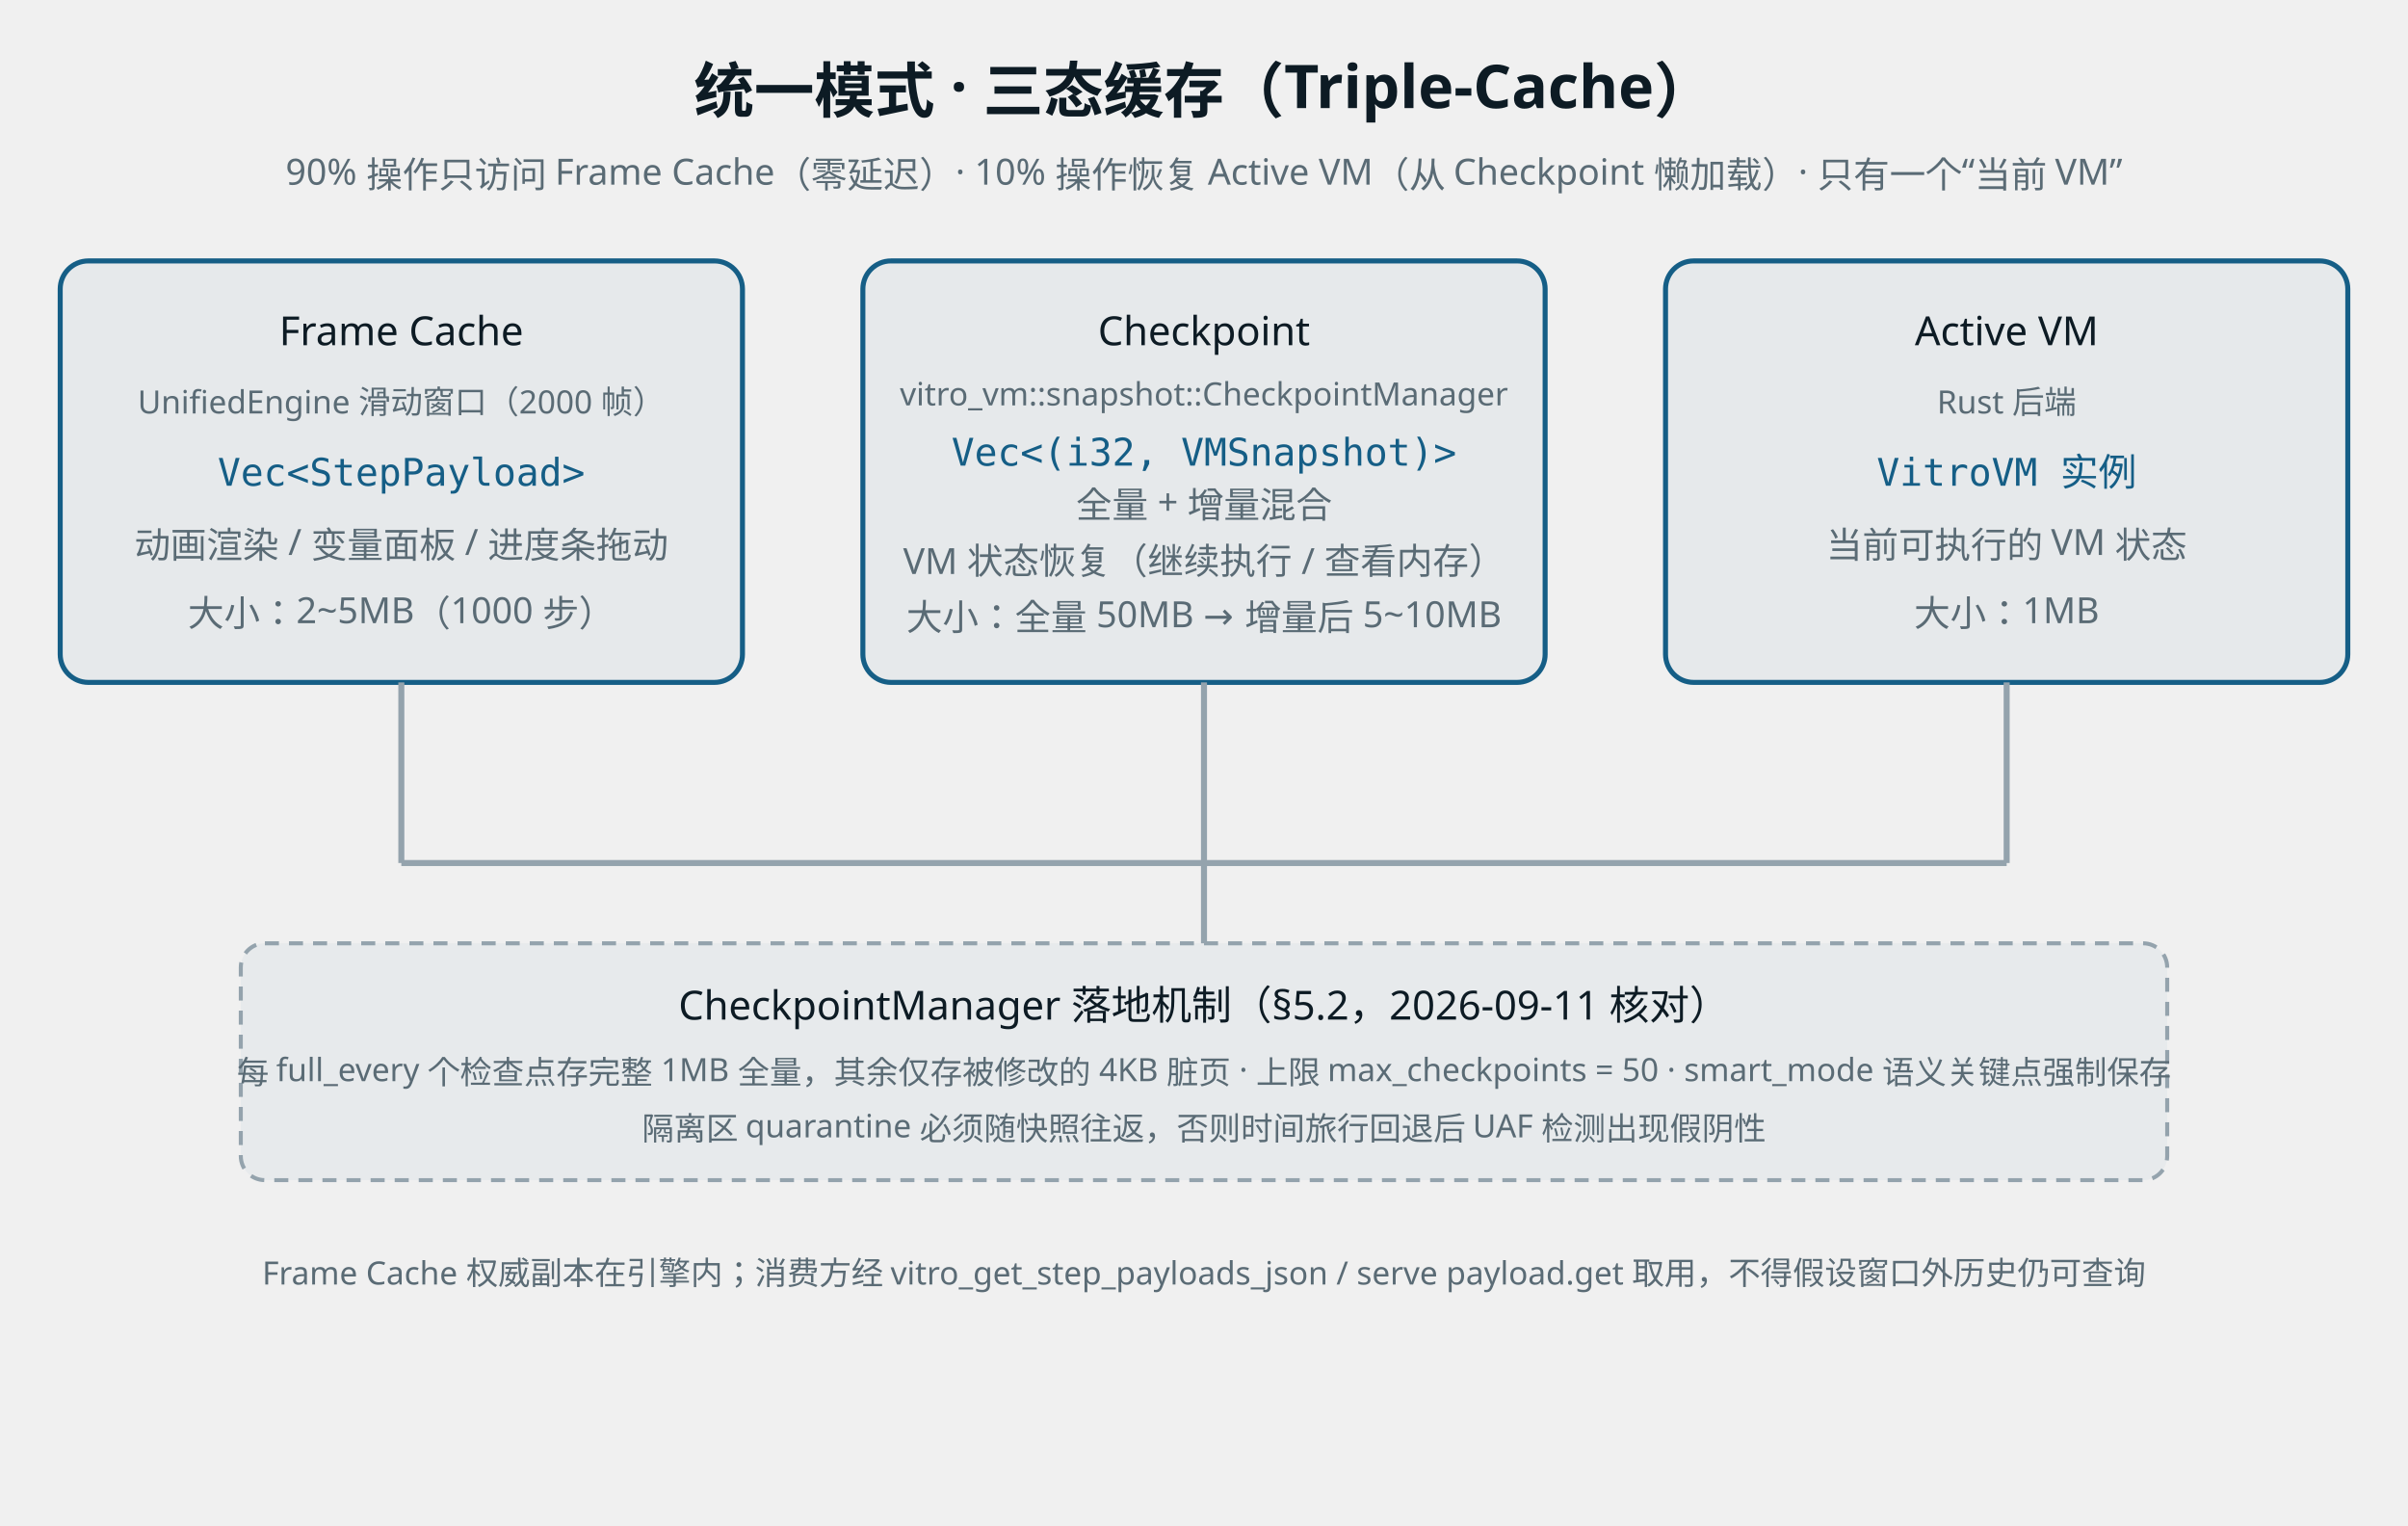
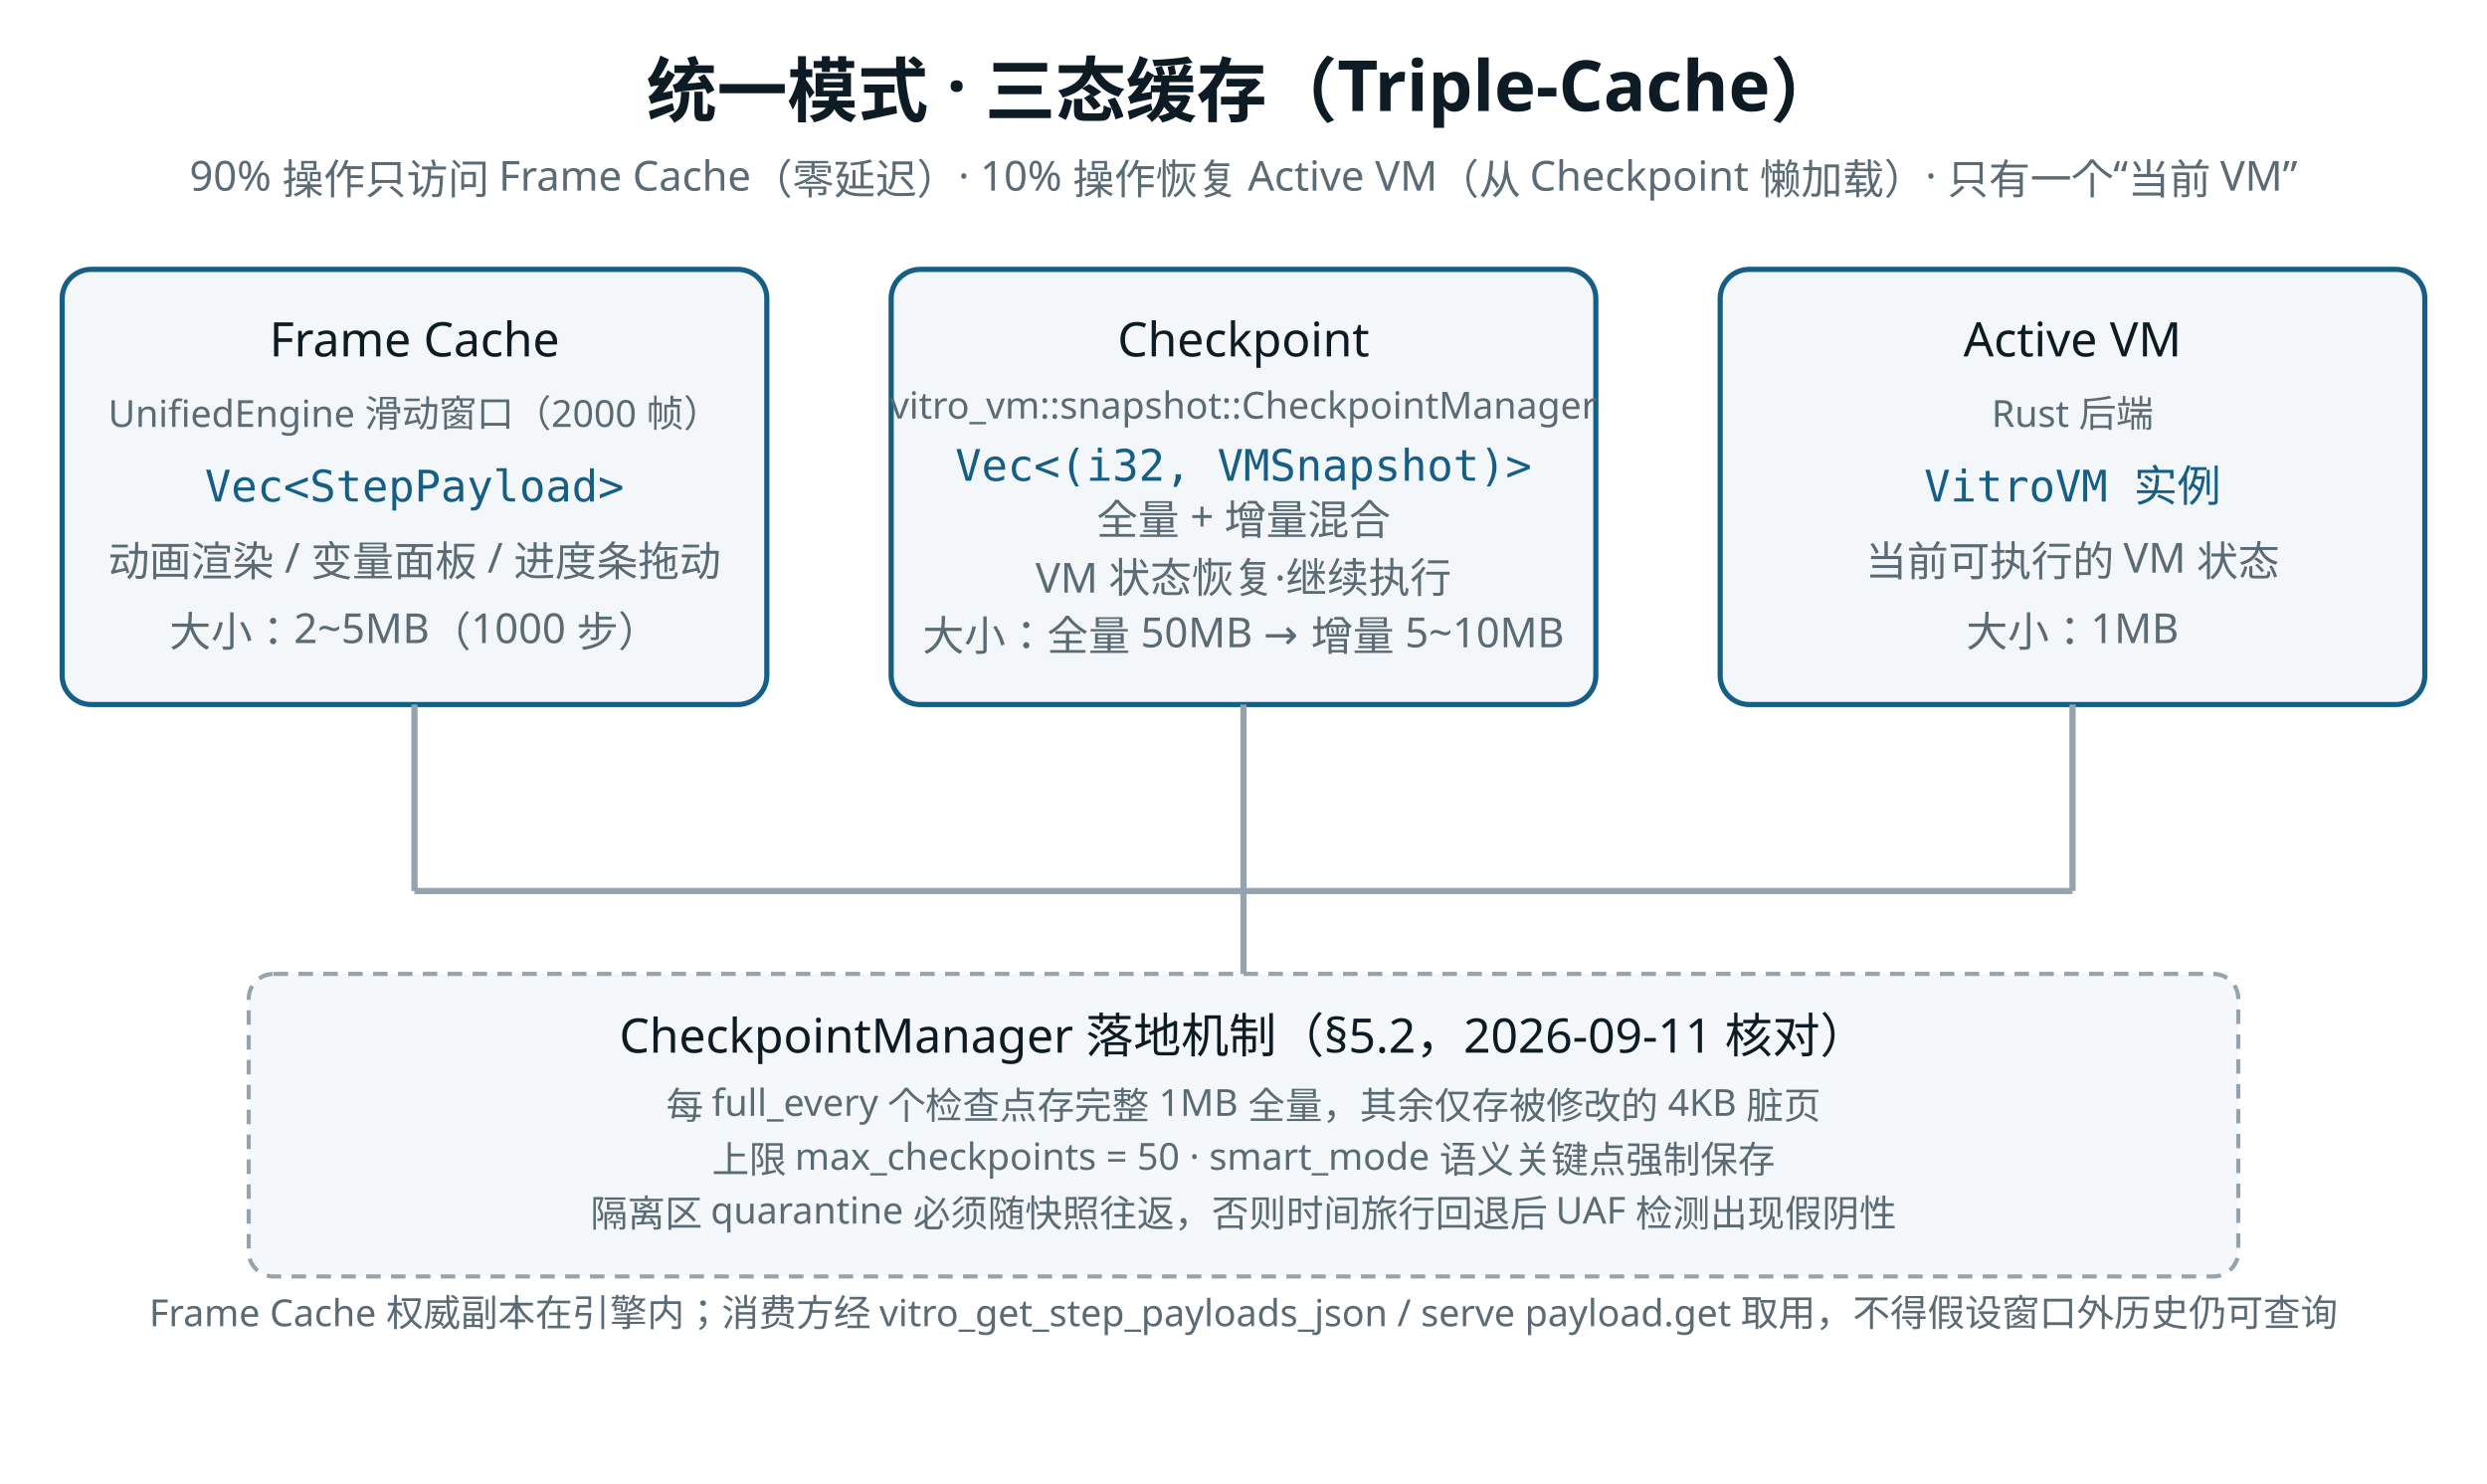
- <svg xmlns="http://www.w3.org/2000/svg" viewBox="0 0 1200 760" role="img" aria-label="vitro 统一模式三态缓存">
+ <svg xmlns="http://www.w3.org/2000/svg" viewBox="0 0 1200 716" role="img" aria-label="vitro 统一模式三态缓存">
  <style>
-     .bg     { fill: transparent; }
+     .bg     { fill: #FFFFFF; }
    .core   { fill: #155E86; fill-opacity: .07; stroke: #155E86; stroke-width: 3; }
    .card   { fill: #155E86; fill-opacity: .05; stroke: #155E86; stroke-width: 2.5; }
    .cons   { fill: none; stroke: #94A3AD; stroke-width: 2; }
    .warn   { fill: #155E86; fill-opacity: .04; stroke: #94A3AD; stroke-width: 2; stroke-dasharray: 7 5; }
+     .plan   { fill: none; stroke: #94A3AD; stroke-width: 1.8; stroke-dasharray: 5 4; }
    .line   { stroke: #94A3AD; stroke-width: 3; fill: none; }
    .edge   { stroke: #94A3AD; stroke-width: 2.5; fill: none; }
-     .tt     { font-family: "Segoe UI","Microsoft YaHei",sans-serif; font-size: 30px; font-weight: 600; fill: #0D1B24; stroke: none; }
-     .t      { font-family: "Segoe UI","Microsoft YaHei",sans-serif; font-size: 20px; fill: #0D1B24; stroke: none; }
-     .ts     { font-family: "Consolas","Cascadia Mono",monospace; font-size: 19px; fill: #155E86; stroke: none; }
-     .tm     { font-family: "Segoe UI","Microsoft YaHei",sans-serif; font-size: 18px; fill: #5A6B75; stroke: none; }
-     .tc     { font-family: "Segoe UI","Microsoft YaHei",sans-serif; font-size: 16px; fill: #5A6B75; stroke: none; }
+     .ahf    { fill: #94A3AD; stroke: none; }
+     .tn     { font-family: "Consolas","Cascadia Mono",monospace; font-size: 17px; fill: #155E86; stroke: none; }
+     .zone   { fill: #155E86; fill-opacity: .028; stroke: #155E86; stroke-width: 1.6; }
+     .tt     { font-family: "Segoe UI","Microsoft YaHei",sans-serif; font-size: 34px; font-weight: 600; fill: #0D1B24; stroke: none; }
+     .t      { font-family: "Segoe UI","Microsoft YaHei",sans-serif; font-size: 23px; fill: #0D1B24; stroke: none; }
+     .ts     { font-family: "Consolas","Cascadia Mono",monospace; font-size: 21px; fill: #155E86; stroke: none; }
+     .tm     { font-family: "Segoe UI","Microsoft YaHei",sans-serif; font-size: 20px; fill: #5A6B75; stroke: none; }
+     .tc     { font-family: "Segoe UI","Microsoft YaHei",sans-serif; font-size: 18px; fill: #5A6B75; stroke: none; }
    @media (prefers-color-scheme: dark) {
+       .bg   { fill: #0D1B24; }
      .core { stroke: #4FB3E8; fill: #4FB3E8; fill-opacity: .1; }
      .card { stroke: #4FB3E8; fill: #4FB3E8; fill-opacity: .07; }
-       .cons, .warn { stroke: #5A6B75; }
+       .zone { stroke: #4FB3E8; fill: #4FB3E8; fill-opacity: .05; }
+       .cons, .warn, .plan { stroke: #5A6B75; }
      .line, .edge { stroke: #5A6B75; }
+       .ahf  { fill: #5A6B75; }
      .tt, .t { fill: #E9F1F7; }
-       .ts     { fill: #4FB3E8; }
+       .ts, .tn { fill: #4FB3E8; }
      .tm, .tc { fill: #94A3AD; }
    }
  </style>
-   <rect class="bg" width="1200" height="760" />
+   <rect class="bg" width="1200" height="716" />
  <text class="tt" x="600" y="56" text-anchor="middle">统一模式 · 三态缓存（Triple-Cache）</text>
  <text class="tm" x="600" y="92" text-anchor="middle">90% 操作只访问 Frame Cache（零延迟）· 10% 操作恢复 Active VM（从 Checkpoint 懒加载）· 只有一个“当前 VM”</text>
  <rect class="card" x="30" y="130" width="340" height="210" rx="14" />
  <text class="t" x="200" y="172" text-anchor="middle">Frame Cache</text>
  <text class="tc" x="200" y="206" text-anchor="middle">UnifiedEngine 滑动窗口（2000 帧）</text>
  <text class="ts" x="200" y="242" text-anchor="middle">Vec&lt;StepPayload&gt;</text>
  <text class="tm" x="200" y="278" text-anchor="middle">动画渲染 / 变量面板 / 进度条拖动</text>
  <text class="tm" x="200" y="312" text-anchor="middle">大小：2~5MB（1000 步）</text>
  <rect class="card" x="430" y="130" width="340" height="210" rx="14" />
  <text class="t" x="600" y="172" text-anchor="middle">Checkpoint</text>
  <text class="tc" x="600" y="202" text-anchor="middle">vitro_vm::snapshot::CheckpointManager</text>
  <text class="ts" x="600" y="232" text-anchor="middle">Vec&lt;(i32, VMSnapshot)&gt;</text>
  <text class="tm" x="600" y="258" text-anchor="middle">全量 + 增量混合</text>
-   <text class="tm" x="600" y="286" text-anchor="middle">VM 状态恢复（继续执行 / 查看内存）</text>
-   <text class="tm" x="600" y="314" text-anchor="middle">大小：全量 50MB → 增量后 5~10MB</text>
+   <text class="tm" x="600" y="286" text-anchor="middle">VM 状态恢复·继续执行</text>
+   <text class="tm" x="600" y="314" text-anchor="middle">大小：全量 50MB → 增量 5~10MB</text>
  <rect class="card" x="830" y="130" width="340" height="210" rx="14" />
  <text class="t" x="1000" y="172" text-anchor="middle">Active VM</text>
  <text class="tc" x="1000" y="206" text-anchor="middle">Rust 后端</text>
  <text class="ts" x="1000" y="242" text-anchor="middle">VitroVM 实例</text>
  <text class="tm" x="1000" y="278" text-anchor="middle">当前可执行的 VM 状态</text>
  <text class="tm" x="1000" y="312" text-anchor="middle">大小：1MB</text>
  <line class="line" x1="200" y1="340" x2="200" y2="430" />
  <line class="line" x1="600" y1="340" x2="600" y2="430" />
  <line class="line" x1="1000" y1="340" x2="1000" y2="430" />
  <line class="line" x1="200" y1="430" x2="1000" y2="430" />
  <line class="line" x1="600" y1="430" x2="600" y2="470" />
-   <rect class="warn" x="120" y="470" width="960" height="118" rx="12" />
+   <rect class="warn" x="120" y="470" width="960" height="146" rx="12" />
  <text class="t" x="600" y="508" text-anchor="middle">CheckpointManager 落地机制（§5.2，2026-09-11 核对）</text>
-   <text class="tc" x="600" y="540" text-anchor="middle">每 full_every 个检查点存完整 1MB 全量，其余仅存被修改的 4KB 脏页 · 上限 max_checkpoints = 50 · smart_mode 语义关键点强制保存</text>
-   <text class="tc" x="600" y="568" text-anchor="middle">隔离区 quarantine 必须随快照往返，否则时间旅行回退后 UAF 检测出现假阴性</text>
+   <text class="tc" x="600" y="540" text-anchor="middle">每 full_every 个检查点存完整 1MB 全量，其余仅存被修改的 4KB 脏页</text>
+   <text class="tc" x="600" y="566" text-anchor="middle">上限 max_checkpoints = 50 · smart_mode 语义关键点强制保存</text>
+   <text class="tc" x="600" y="592" text-anchor="middle">隔离区 quarantine 必须随快照往返，否则时间旅行回退后 UAF 检测出现假阴性</text>
  <text class="tc" x="600" y="640" text-anchor="middle">Frame Cache 权威副本在引擎内；消费方经 vitro_get_step_payloads_json / serve payload.get 取用，不得假设窗口外历史仍可查询</text>
</svg>
